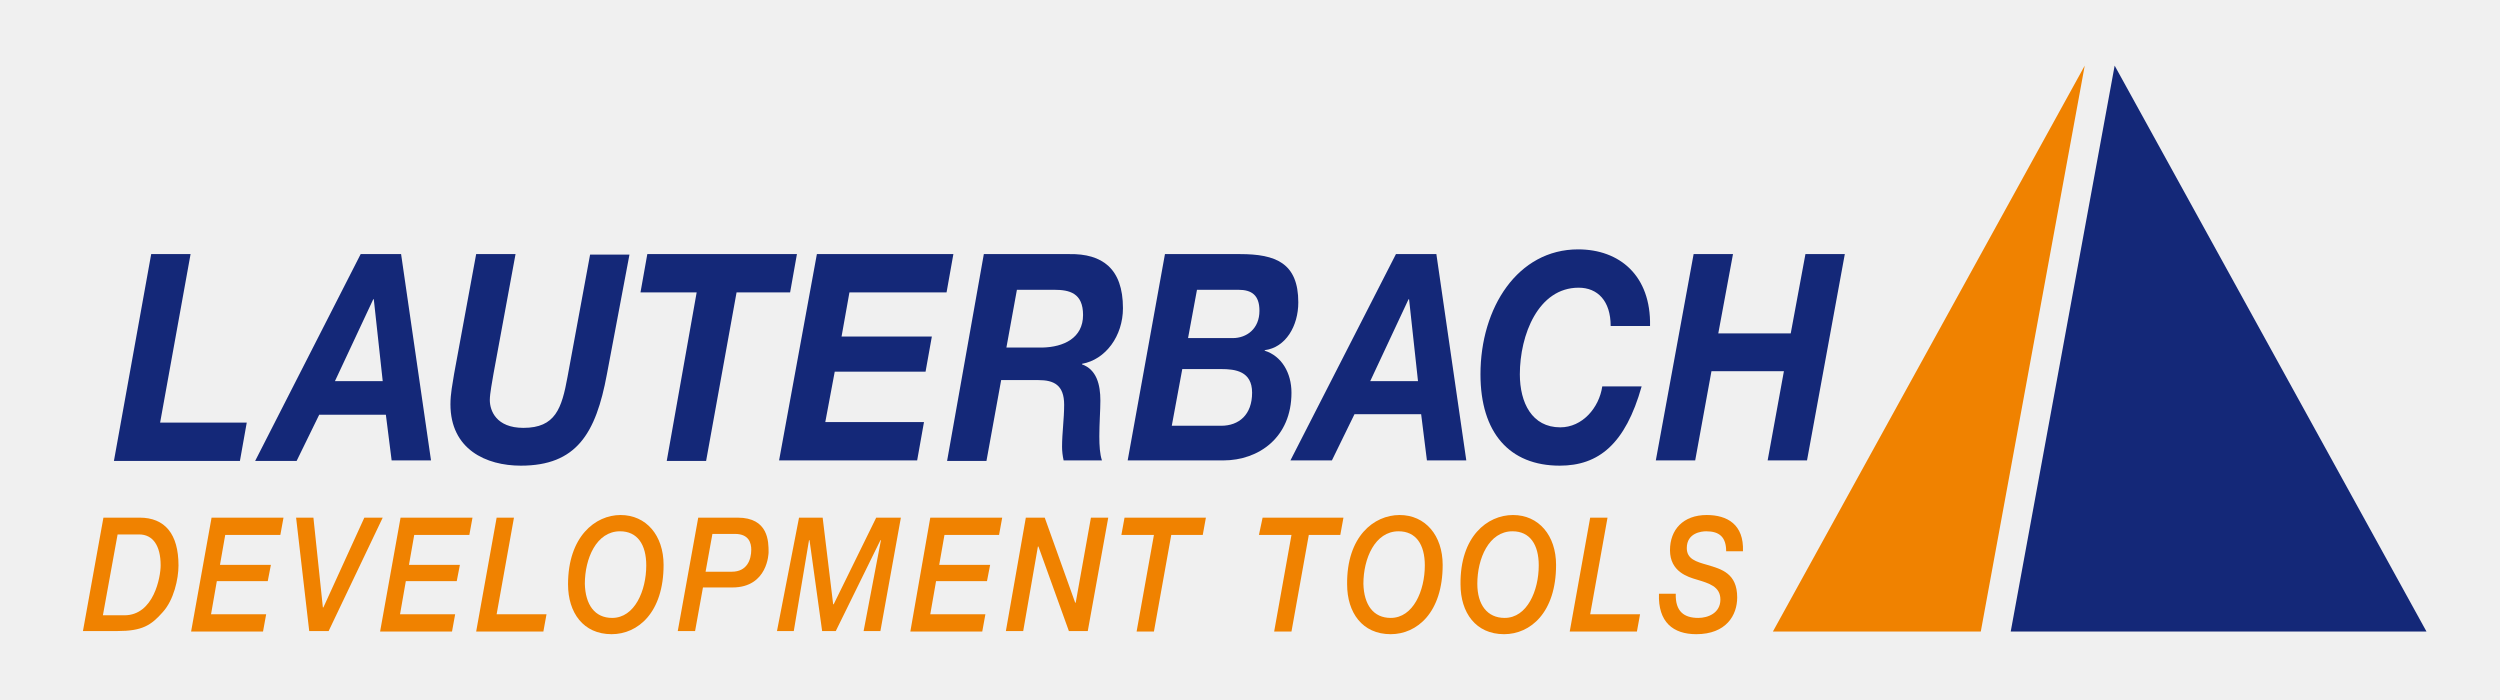
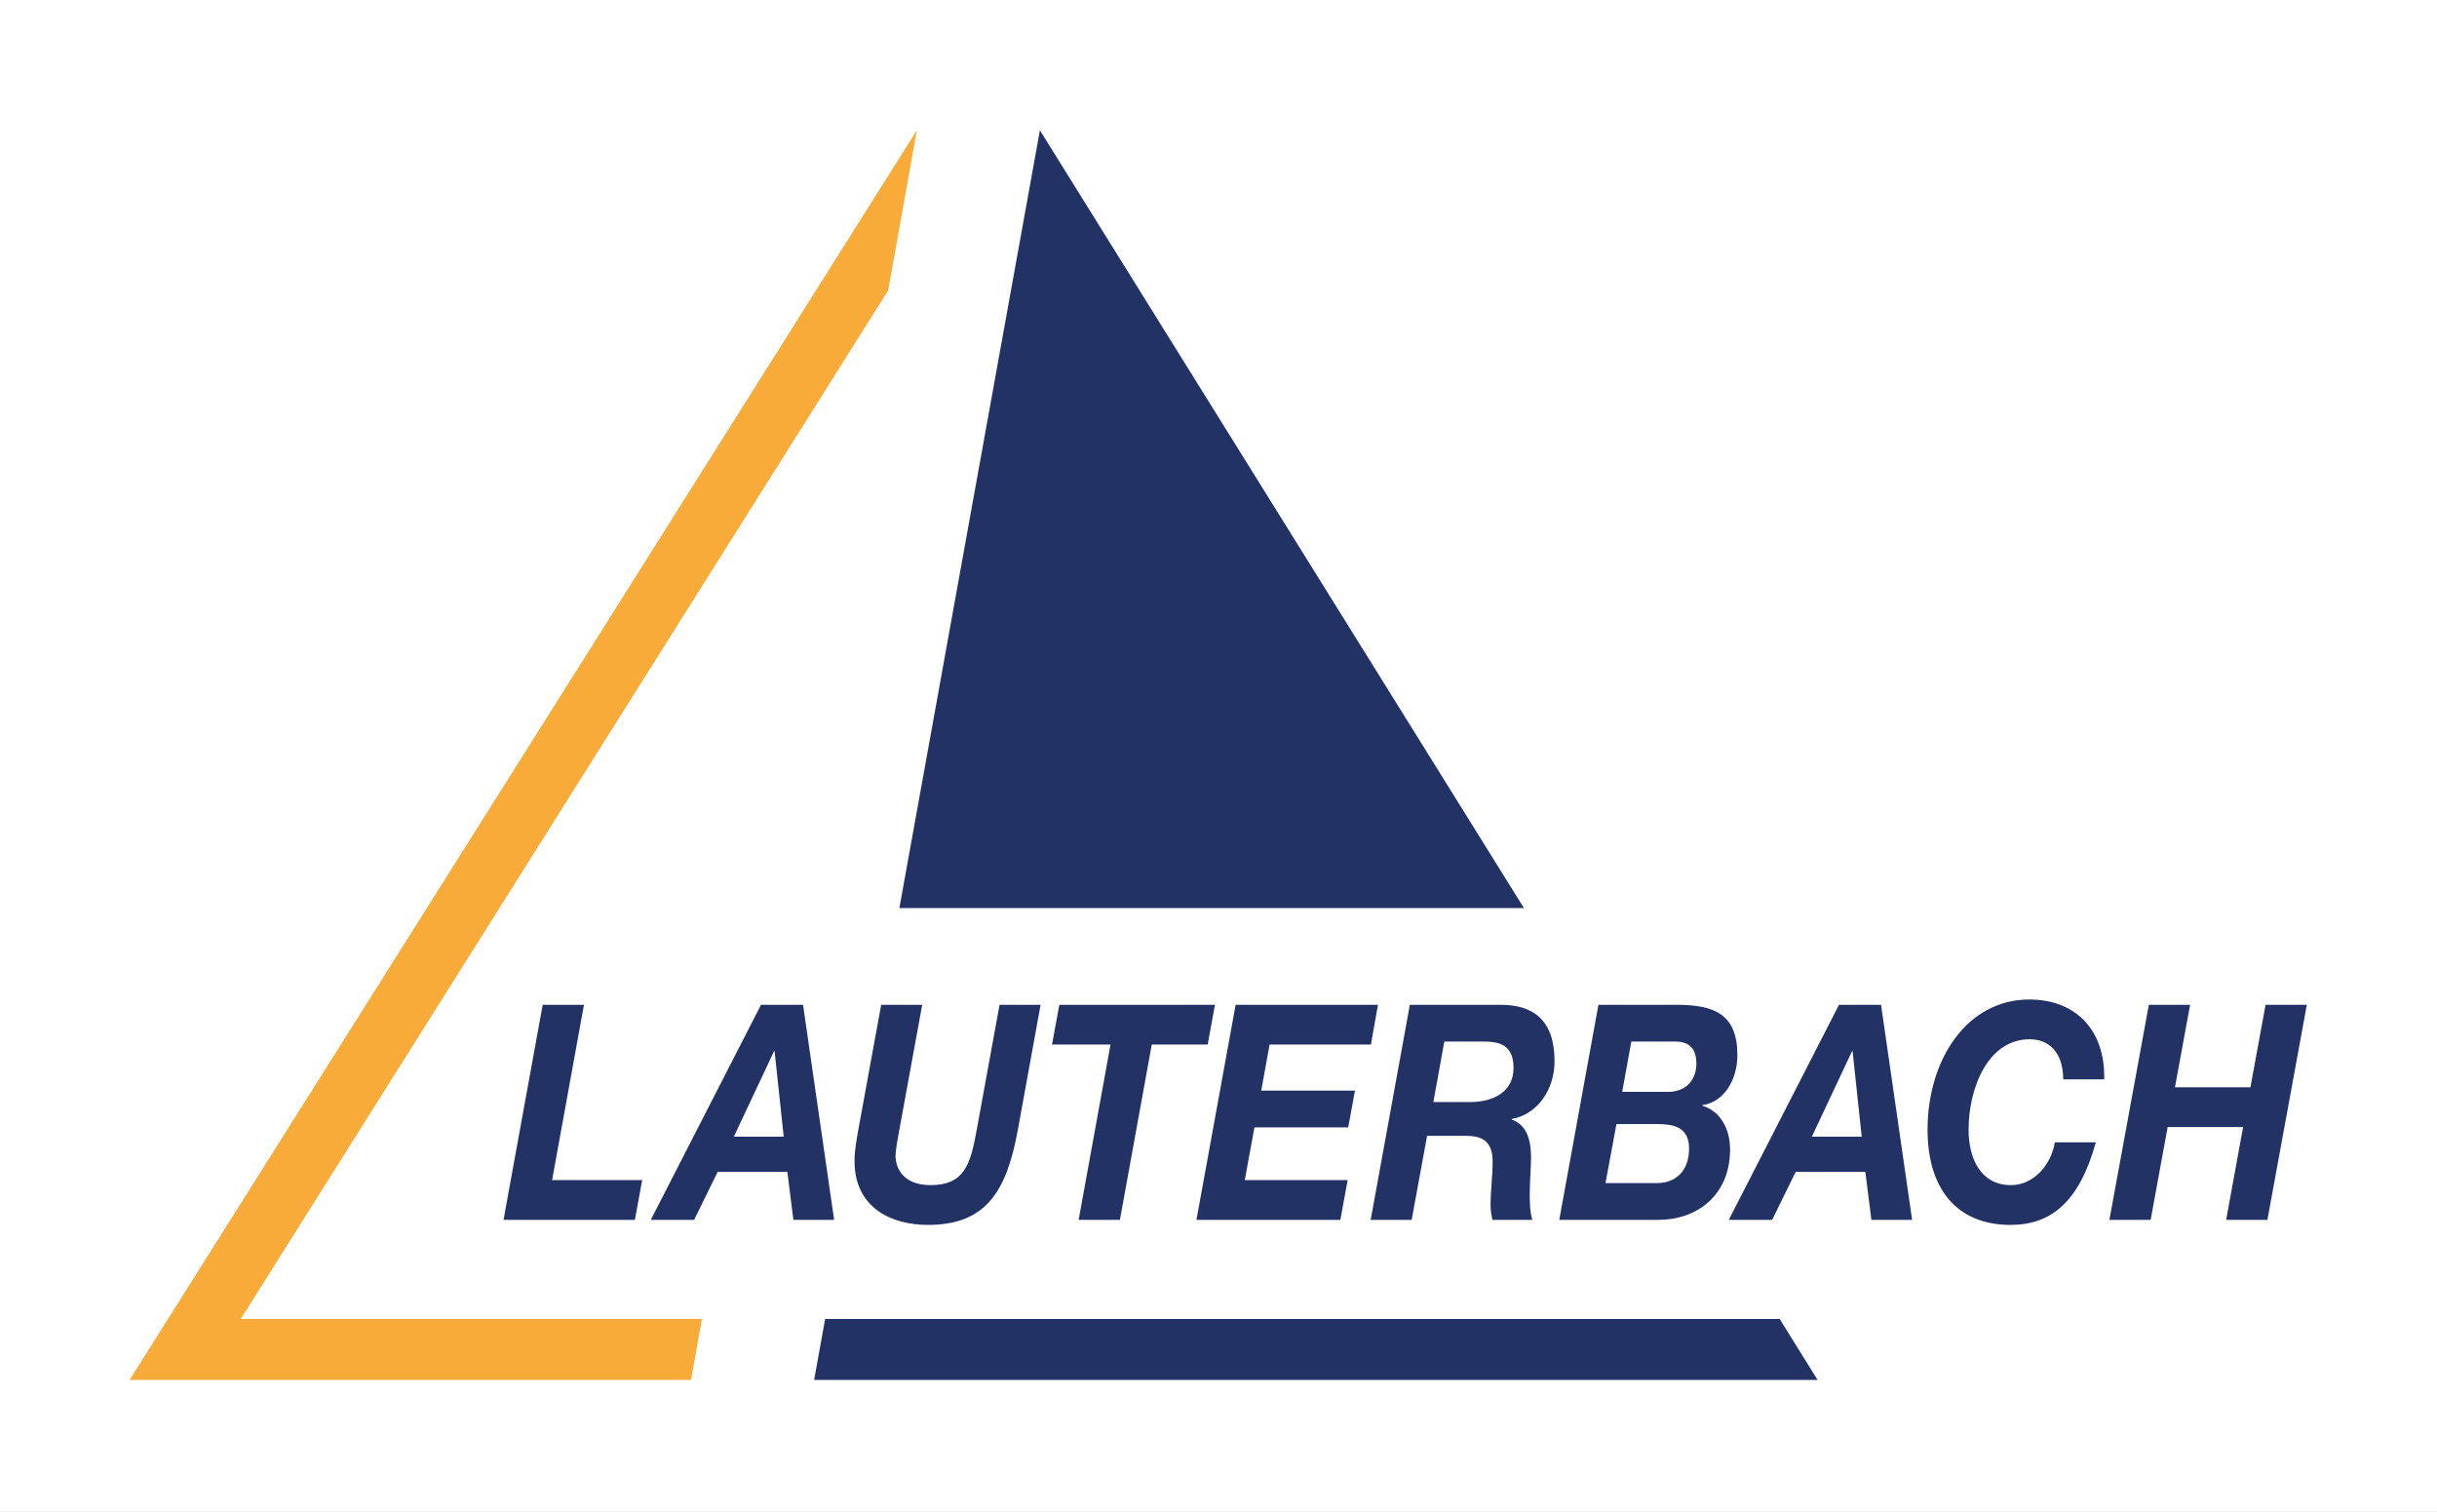
- <svg xmlns="http://www.w3.org/2000/svg" version="1.1" id="LB_Logo_RGB" x="0px" y="0px" viewBox="0 0 476.2 133.2" style="enable-background:new 0 0 476.2 133.2;" xml:space="preserve">
-   <style type="text/css">
- 	.st0{fill:#142878;}
- 	.st1{fill:#F08200;}
- </style>
-   <polygon class="st0" points="383,120.3 462.2,120.3 402.8,12.5 " />
-   <polygon class="st1" points="377.3,120.3 337.7,120.3 397.1,12.5 " />
-   <g id="Lauterbach">
-     <path class="st0" d="M28.8,48.4h7.5l-5.8,32.1H47l-1.3,7.3h-24L28.8,48.4z" />
-     <path class="st0" d="M68.7,48.4h7.7l5.7,39.3h-7.5L73.5,79H60.8l-4.3,8.8h-7.9L68.7,48.4z M63.8,72.6h9.1l-1.7-15.6h-0.1L63.8,72.6   z" />
-     <path class="st0" d="M115.6,71.3c-2.1,11.3-5.8,17.4-16.4,17.4c-6.6,0-13.4-3.1-13.4-11.7c0-2,0.4-3.9,0.7-5.8l4.2-22.8h7.5   L94,71.2c-0.2,1.3-0.7,3.7-0.7,5c0,2,1.2,5.3,6.4,5.3c6.1,0,7.3-3.7,8.4-9.7l4.3-23.3h7.5L115.6,71.3z" />
-     <path class="st0" d="M132.7,55.7H122l1.3-7.3h28.5l-1.3,7.3h-10.2l-5.8,32.1h-7.5L132.7,55.7z" />
-     <path class="st0" d="M155.6,48.4h26l-1.3,7.3h-18.5l-1.5,8.4h17.2l-1.2,6.7H159l-1.8,9.6H176l-1.3,7.3h-26.3L155.6,48.4z" />
-     <path class="st0" d="M187.4,48.4h16.3c6.2-0.1,10.2,2.7,10.2,10.3c0,5.3-3.3,9.8-7.8,10.6v0.1c2.8,1,3.5,3.9,3.5,6.9   c0,1.8-0.2,4.4-0.2,6.8c0,1.8,0.1,3.4,0.5,4.6h-7.3c-0.2-0.9-0.3-1.8-0.3-2.6c0-2.6,0.4-5.3,0.4-8c0-3.8-2-4.7-4.9-4.7h-7.1   l-2.8,15.4h-7.5L187.4,48.4z M191.7,66.2h6.9c4-0.1,7.7-1.8,7.7-6.2c0-4.2-2.6-4.8-5.5-4.8h-7.1L191.7,66.2z" />
-     <path class="st0" d="M221.9,48.4h14.3c6.8,0,11.1,1.7,11.1,9.2c0,4.5-2.4,8.6-6.4,9.1v0.1c3.2,1,5.1,4.2,5.1,8   c0,8.5-6.2,12.9-13,12.9h-18.2L221.9,48.4z M223.2,81.1h9.4c3.4,0,5.9-2.1,5.9-6.3c0-4.1-3.2-4.5-5.9-4.5h-7.4L223.2,81.1z    M226.3,64.4h8.5c2.7,0,5.1-1.8,5.1-5.2c0-3-1.5-4-4-4h-7.9L226.3,64.4z" />
-     <path class="st0" d="M265.9,48.4h7.7l5.7,39.3h-7.5l-1.1-8.8H258l-4.3,8.8h-7.9L265.9,48.4z M261,72.6h9.1l-1.7-15.6h-0.1L261,72.6   z" />
-     <path class="st0" d="M306.8,62.1c0-4.8-2.5-7.3-6.1-7.3c-7.7,0-11.2,9-11.2,16.5c0,5.4,2.3,10.1,7.7,10.1c4.2,0,7.4-3.7,8-7.8h7.5   c-3.1,11-8.2,15.1-15.6,15.1c-9.6,0-15.1-6.3-15.1-17.4c0-12.7,7.1-23.8,18.6-23.8c7.9,0,13.9,5,13.7,14.6H306.8z" />
-     <path class="st0" d="M322.6,48.4h7.5l-2.8,15.1h13.8l2.8-15.1h7.5l-7.2,39.3h-7.5l3.1-17h-13.8l-3.1,17h-7.5L322.6,48.4z" />
-   </g>
-   <g id="Development_Tools">
-     <path class="st1" d="M19.7,98.6h6.9c4.8,0,7.4,3.1,7.4,9.1c0,2.6-0.9,6.6-3,8.9c-2.2,2.5-3.9,3.6-8.6,3.6h-6.6L19.7,98.6z    M19.6,117.2h4.1c5.6,0,6.9-7.3,6.9-9.5c0-3.8-1.5-5.9-4.1-5.9h-4.1L19.6,117.2z" />
-     <path class="st1" d="M40.3,98.6H54l-0.6,3.3H42.9l-1,5.7h9.7l-0.6,3.1h-9.7l-1.1,6.3h10.5l-0.6,3.3H36.4L40.3,98.6z" />
-     <path class="st1" d="M56.4,98.6h3.3l1.8,17.1h0.1l7.8-17.1h3.5l-10.3,21.6h-3.7L56.4,98.6z" />
-     <path class="st1" d="M76.3,98.6h13.7l-0.6,3.3H78.9l-1,5.7h9.7l-0.6,3.1h-9.7l-1.1,6.3h10.5l-0.6,3.3H72.4L76.3,98.6z" />
-     <path class="st1" d="M94.6,98.6h3.3L94.6,117h9.5l-0.6,3.3H90.7L94.6,98.6z" />
-     <path class="st1" d="M118.2,98.1c4.9,0,8.2,3.9,8.2,9.5c0,9.1-4.9,13.2-9.9,13.2c-5.4,0-8.3-4.1-8.3-9.5   C108.2,102.2,113.4,98.1,118.2,98.1z M116.6,117.7c4.3,0,6.5-5.2,6.5-10c0-4-1.7-6.5-5-6.5c-4.5,0-6.7,5.2-6.7,10   C111.5,115.2,113.3,117.7,116.6,117.7z" />
-     <path class="st1" d="M133,98.6h7.5c5.9,0,5.9,4.6,5.9,6.6c0,0.1-0.1,6.7-6.9,6.7h-5.6l-1.5,8.3h-3.3L133,98.6z M134.4,108.9h5   c2.9,0,3.7-2.3,3.7-4.2c0-1.2-0.4-3-3.1-3h-4.3L134.4,108.9z" />
-     <path class="st1" d="M152.2,98.6h4.5l2,16.5h0.1l8.1-16.5h4.7l-3.9,21.6h-3.2l3.3-17.3h-0.1l-8.5,17.3h-2.6l-2.4-17.3h-0.1   l-2.9,17.3h-3.2L152.2,98.6z" />
-     <path class="st1" d="M177.2,98.6h13.7l-0.6,3.3h-10.4l-1,5.7h9.7l-0.6,3.1h-9.7l-1.1,6.3h10.5l-0.6,3.3h-13.7L177.2,98.6z" />
-     <path class="st1" d="M195.4,98.6h3.6l5.8,16.2h0.1l2.9-16.2h3.3l-3.9,21.6h-3.6l-5.8-16.1h-0.1l-2.8,16.1h-3.3L195.4,98.6z" />
-     <path class="st1" d="M214.2,98.6h15.5l-0.6,3.3h-6l-3.3,18.4h-3.3l3.3-18.4h-6.2L214.2,98.6z" />
-     <path class="st1" d="M240.5,98.6h15.4l-0.6,3.3h-6l-3.3,18.4h-3.3l3.3-18.4h-6.2L240.5,98.6z" />
-     <path class="st1" d="M266.6,98.1c4.9,0,8.2,3.9,8.2,9.5c0,9.1-4.9,13.2-9.9,13.2c-5.4,0-8.3-4.1-8.3-9.5   C256.5,102.2,261.7,98.1,266.6,98.1z M264.9,117.7c4.3,0,6.5-5.2,6.5-10c0-4-1.7-6.5-5-6.5c-4.5,0-6.7,5.2-6.7,10   C259.8,115.2,261.6,117.7,264.9,117.7z" />
-     <path class="st1" d="M288.2,98.1c4.9,0,8.2,3.9,8.2,9.5c0,9.1-4.9,13.2-9.9,13.2c-5.4,0-8.3-4.1-8.3-9.5   C278.1,102.2,283.3,98.1,288.2,98.1z M286.6,117.7c4.3,0,6.5-5.2,6.5-10c0-4-1.7-6.5-5-6.5c-4.5,0-6.7,5.2-6.7,10   C281.4,115.2,283.3,117.7,286.6,117.7z" />
-     <path class="st1" d="M302.9,98.6h3.3l-3.3,18.4h9.5l-0.6,3.3H299L302.9,98.6z" />
-     <path class="st1" d="M319.2,113.1c-0.1,3.4,1.6,4.6,4.3,4.6c1.8,0,4.2-0.9,4.2-3.5c0-2.5-2.2-3.1-4.5-3.8c-1.7-0.5-5.1-1.5-5.1-5.6   c0-3.9,2.5-6.7,7-6.7c3.9,0,7.1,1.8,6.9,6.9h-3.2c0-2.7-1.3-3.8-3.8-3.8c-0.9,0-3.7,0.3-3.7,3.2c0,2.1,1.8,2.6,3.9,3.2   c2.7,0.8,5.7,1.6,5.7,6.2c0,3.4-2.1,7-7.8,7c-4.4,0-7.3-2.3-7.1-7.7H319.2z" />
+ <svg xmlns="http://www.w3.org/2000/svg" id="Logo_x5F_M" version="1.1" viewBox="0 0 5000 3100.49">
+   <rect width="5000" height="3100.49" fill="#fff" />
+   <g id="Logo_x5F_M1" data-name="Logo_x5F_M">
+     <g id="Lauterbach">
+       <path d="M1113.464,2061.426h84.658l-65.361,359.583h184.845l-15.004,81.593h-269.514l80.376-441.176Z" fill="#233265" />
+       <path d="M1561.352,2061.426h86.257l63.772,441.176h-83.596l-12.332-98.273h-143.053l-48.232,98.273h-88.929l226.112-441.176ZM1505.629,2332.031h102.334l-18.761-175.482h-1.062l-82.511,175.482Z" fill="#233265" />
+       <path d="M2088.364,2317.644c-23.059,126.737-65.418,195.365-184.45,195.365-74.536,0-150.672-34.622-150.672-131.088,0-22.236,4.286-43.893,8.056-65.526l46.633-254.969h84.181l-46.644,254.969c-2.674,14.226-8.045,41.438-8.045,55.653,0,22.248,13.941,59.345,71.852,59.345,68.628,0,81.495-42.018,93.835-108.807l47.717-261.16h84.192l-46.655,256.218Z" fill="#233265" />
+       <path d="M2278.437,2142.974h-120.011l14.994-81.548h319.345l-15.014,81.548h-114.656l-65.361,359.628h-84.658l65.361-359.628Z" fill="#233265" />
+       <path d="M2535.159,2061.426h292.01l-14.457,81.548h-207.898l-17.141,94.537h192.359l-13.942,75.371h-192.358l-19.823,108.128h211.108l-15.015,81.593h-295.219l80.376-441.176Z" fill="#233265" />
+       <path d="M2892.607,2061.426l182.71.034c69.127-1.226,114.14,30.272,114.14,115.543,0,59.928-36.448,109.967-87.878,118.619v1.249c31.606,11.105,39.645,43.226,39.645,77.835,0,19.768-2.672,49.425-2.672,76.619,0,19.768,1.063,38.309,5.345,51.277h-81.986c-2.146-10.493-3.744-19.757-3.744-29.657,0-29.659,4.293-59.918,4.293-89.576,0-42.646-21.97-53.149-55.198-53.149h-79.291l-31.618,172.382h-84.122l80.376-441.176ZM2940.828,2260.965h77.692c44.475-.614,86.815-20.382,86.815-69.796,0-47.597-28.945-54.388-62.162-54.388h-79.84l-22.506,124.184Z" fill="#233265" />
+       <path d="M3279.525,2061.426l160.752.034c76.626,0,124.321,19.145,124.321,103.189,0,50.039-26.8,96.366-71.801,102.553v1.238c36.438,11.127,56.786,46.951,56.786,89.598,0,95.751-69.654,144.564-146.278,144.564h-204.144l80.365-441.176ZM3293.993,2427.181h105.565c38.046,0,65.908-24.095,65.908-71.067,0-46.327-35.922-50.029-66.456-50.029h-82.511l-22.506,121.095ZM3328.283,2239.97h95.38c30.544,0,56.791-19.78,56.791-58.078,0-33.371-17.135-45.111-44.46-45.111h-88.951l-18.761,103.189Z" fill="#233265" />
+       <path d="M3773.088,2061.426h86.257l63.762,441.176h-83.574l-12.343-98.273h-143.053l-48.232,98.273h-88.952l226.134-441.176ZM3717.343,2332.031h102.357l-18.75-175.482h-1.063l-82.544,175.482Z" fill="#233265" />
+       <path d="M4233.069,2214.383c0-54.414-28.439-82.24-68.628-82.24-86.34,0-125.477,100.773-125.477,185.502,0,60.584,25.745,113.749,86.866,113.749,46.632,0,82.569-41.405,90.076-87.785h84.181c-34.314,123.042-92.235,169.402-175.331,169.402-107.251,0-169.983-71.095-169.983-195.365,0-142.826,79.895-267.118,209.108-267.118,88.488,0,155.516,56.267,153.368,163.857h-84.181Z" fill="#233265" />
+       <path d="M4408.79,2061.426h84.658l-31.093,169.294h154.849l31.08-169.294h84.669l-80.912,441.176h-84.658l34.826-190.335h-154.837l-34.849,190.335h-84.658l80.923-441.176Z" fill="#233265" />
+     </g>
+     <g>
+       <polygon points="3126.626 1862.897 2133.578 267.309 1845.274 1862.897 3126.626 1862.897" fill="#233265" />
+       <polygon points="1692.929 2706.034 1670.343 2831.034 3729.167 2831.034 3651.37 2706.034 1692.929 2706.034" fill="#233265" />
+     </g>
+     <path d="M1439.951,2706.034H493.873L1822.304,595.74l58.824-328.431c.007-.043-1615.196,2563.725-1615.196,2563.725h1151.961l22.059-125Z" fill="#f8ab39" />
  </g>
</svg>
